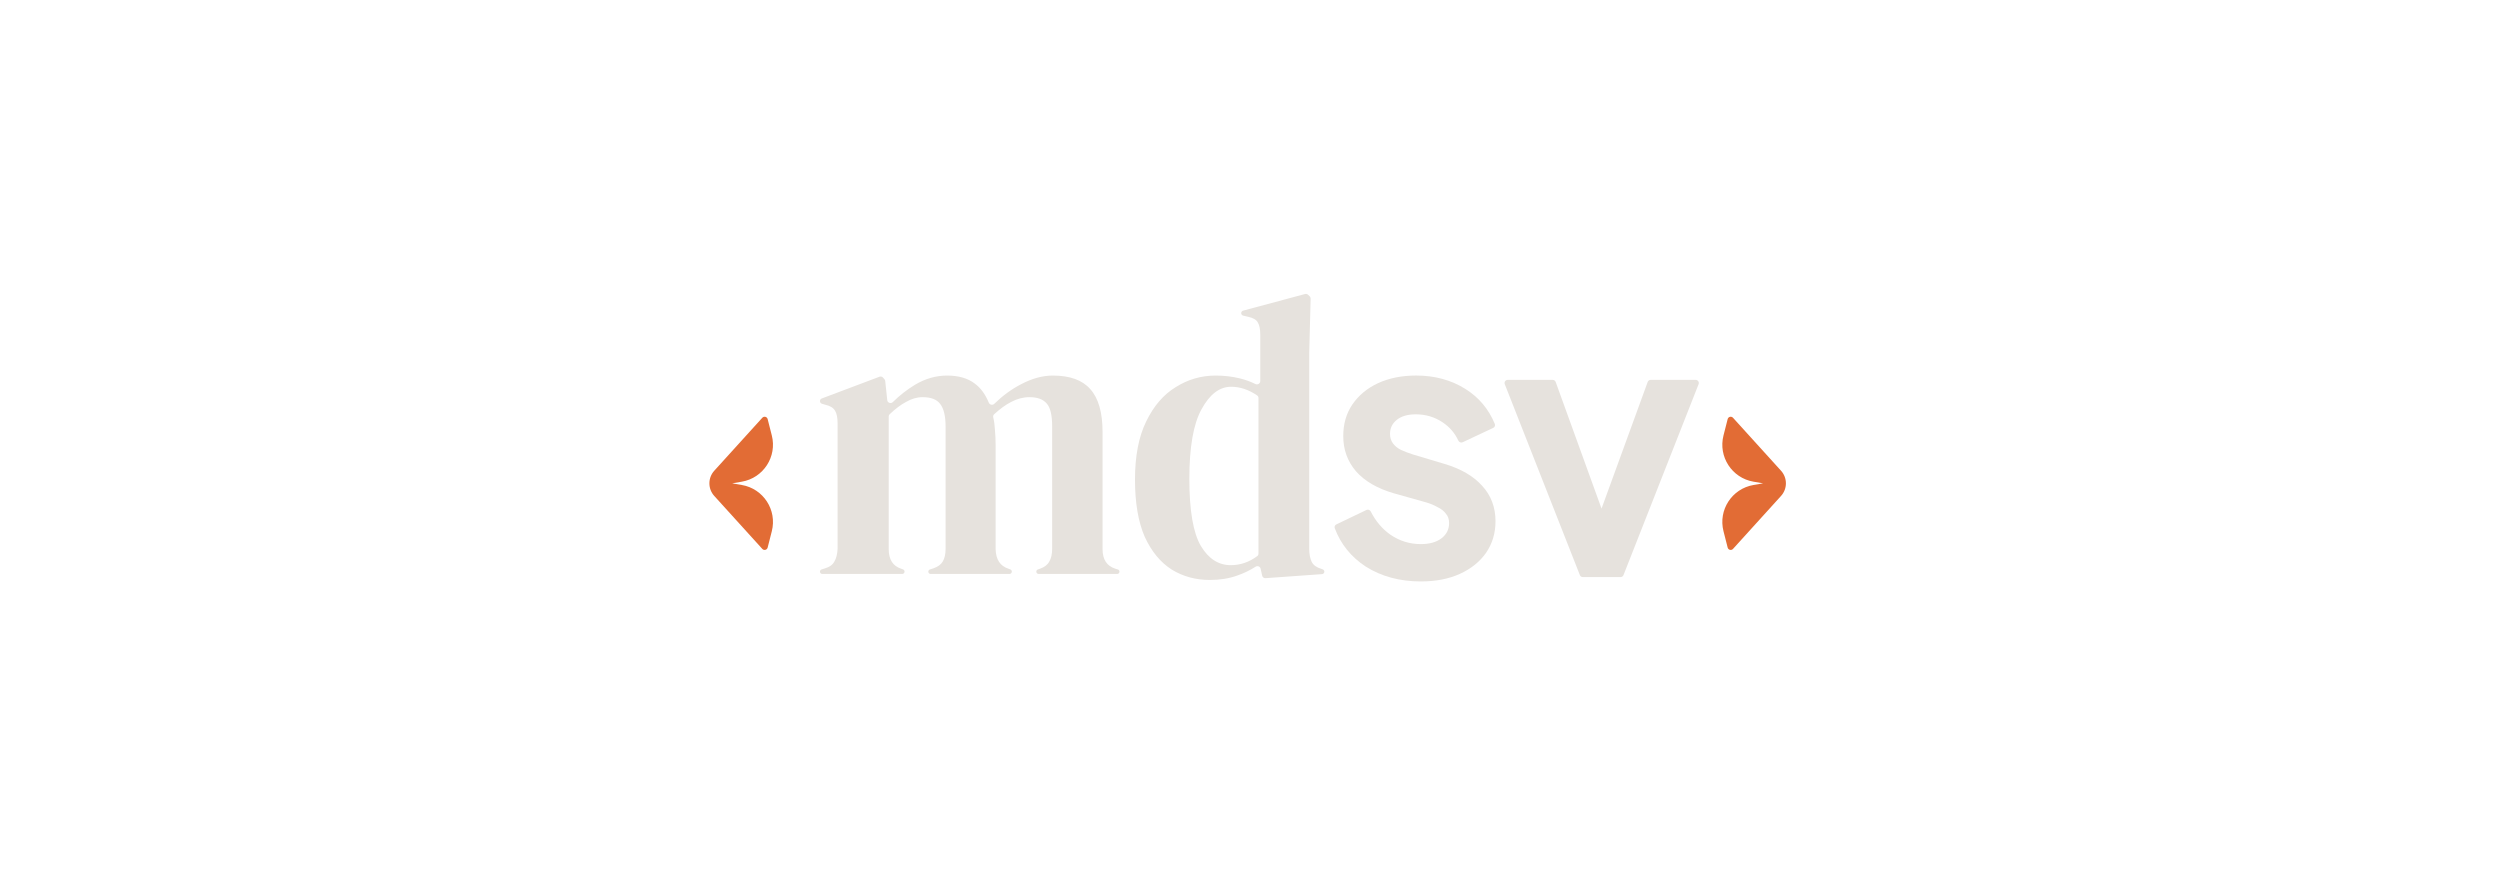
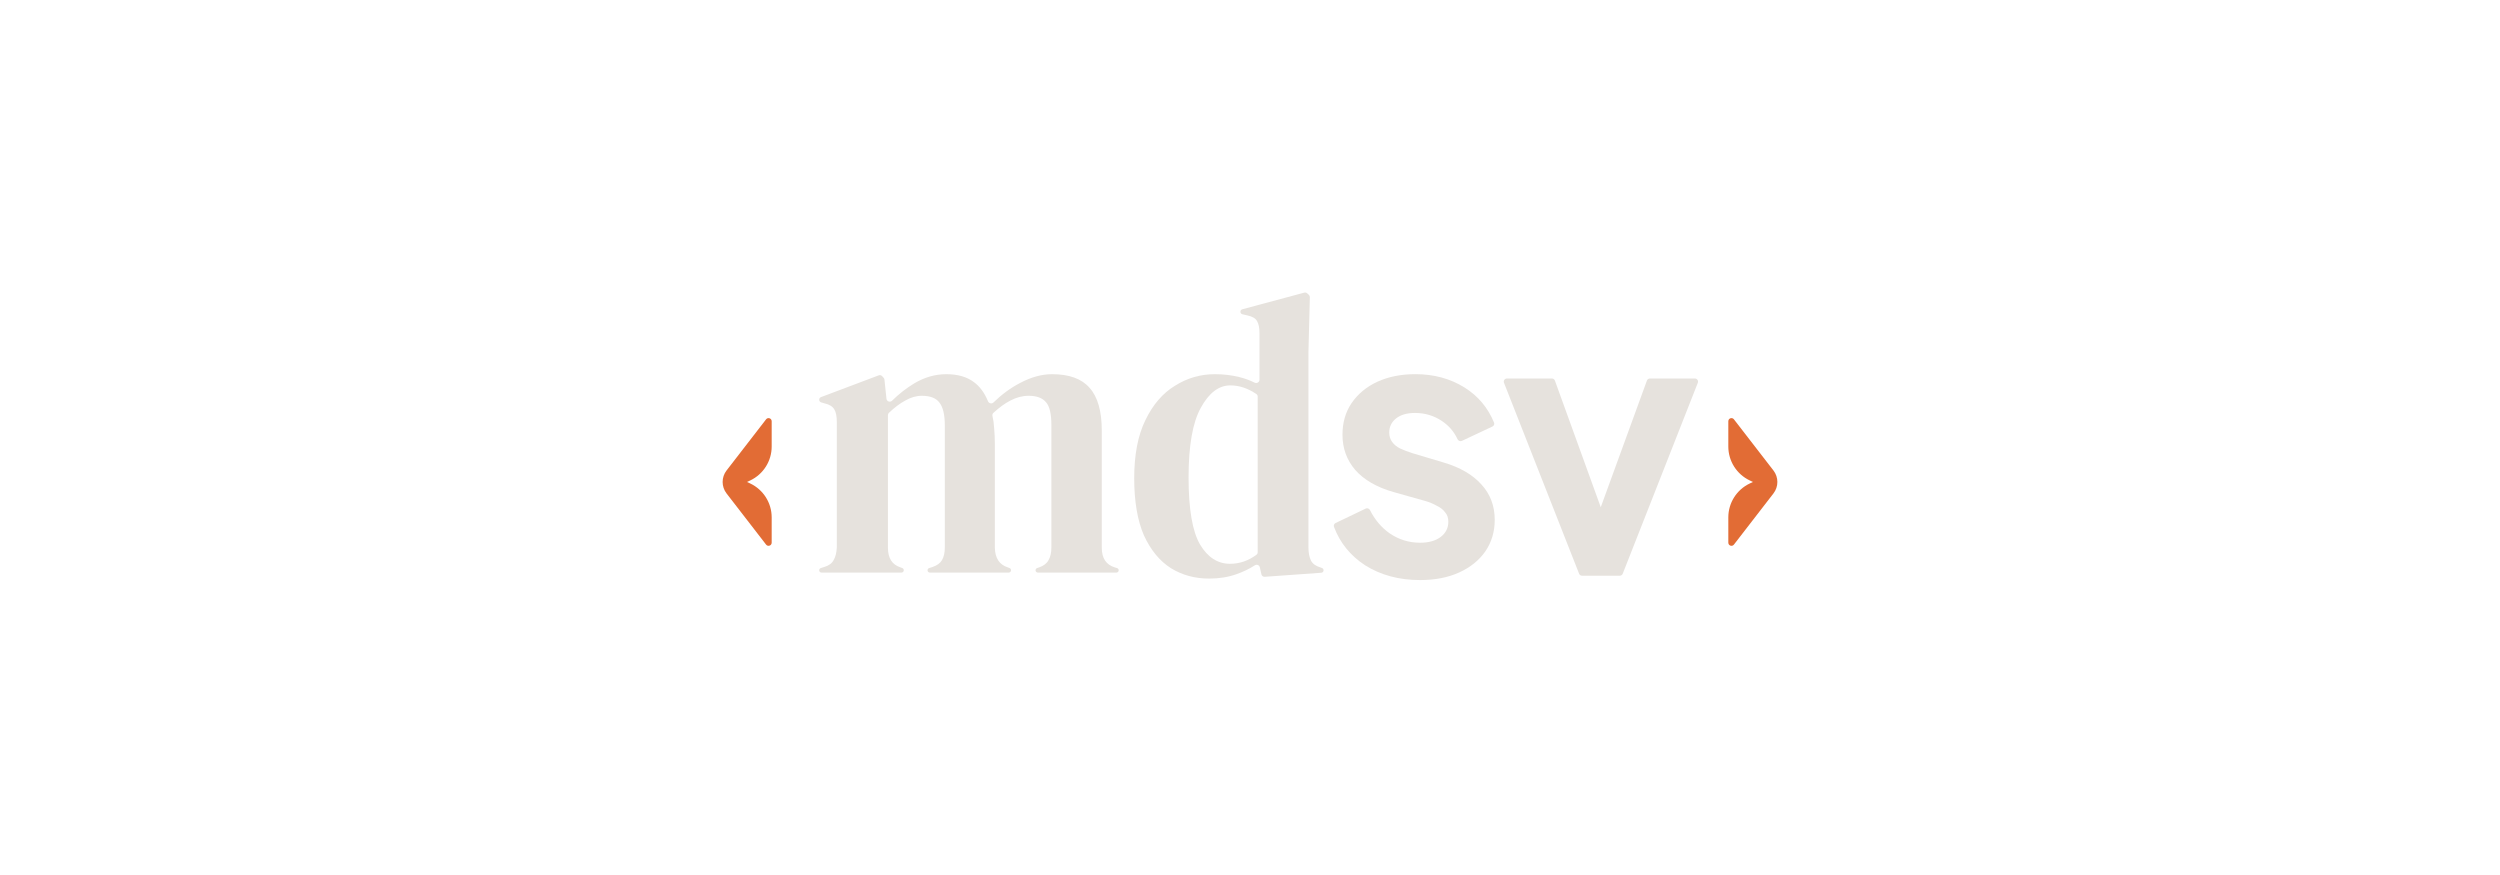
<svg xmlns="http://www.w3.org/2000/svg" width="800" height="280" viewBox="0 0 800 280" fill="none">
-   <path d="M387.157 185.588C382.626 185.588 378.556 184.479 374.946 182.26C371.337 179.956 368.457 176.457 366.306 171.764C364.233 166.985 363.196 160.884 363.196 153.46C363.196 145.951 364.386 139.764 366.767 134.9C369.148 129.951 372.297 126.281 376.213 123.892C380.13 121.417 384.393 120.18 389.001 120.18C391.689 120.18 394.261 120.479 396.719 121.076C398.531 121.516 400.196 122.119 401.716 122.884C402.417 123.237 403.285 122.749 403.285 121.964V107.124C403.285 105.332 403.017 104.009 402.479 103.156C402.018 102.303 400.981 101.705 399.369 101.364L397.813 101C397.442 100.913 397.18 100.582 397.18 100.201V100.201C397.18 99.83 397.429 99.505 397.787 99.409L417.618 94.082C417.947 93.993 418.299 94.079 418.551 94.308L419.075 94.784C419.29 94.98 419.409 95.259 419.402 95.55L418.953 113.012V175.604C418.953 177.311 419.221 178.719 419.759 179.828C420.297 180.852 421.295 181.577 422.754 182.004L423.278 182.198C423.586 182.312 423.791 182.606 423.791 182.936V182.936C423.791 183.348 423.472 183.691 423.06 183.72L404.95 185.015C404.457 185.05 404.012 184.719 403.903 184.237L403.392 181.966C403.233 181.261 402.4 180.949 401.793 181.342C400.031 182.48 398.071 183.426 395.913 184.18C393.301 185.119 390.383 185.588 387.157 185.588ZM393.839 180.852C396.912 180.852 399.741 179.884 402.327 177.947C402.571 177.764 402.709 177.474 402.709 177.169V127.348C402.709 127.026 402.556 126.723 402.29 126.542C399.581 124.69 396.802 123.764 393.954 123.764C390.268 123.764 387.119 126.153 384.508 130.932C381.897 135.625 380.591 143.049 380.591 153.204C380.591 163.359 381.82 170.527 384.277 174.708C386.735 178.804 389.922 180.852 393.839 180.852Z" fill="#E6E2DD" />
-   <path d="M263.124 183.668C262.716 183.668 262.385 183.337 262.385 182.929V182.929C262.385 182.607 262.594 182.322 262.901 182.224L263.998 181.876C265.457 181.449 266.455 180.724 266.993 179.7C267.607 178.676 267.953 177.311 268.03 175.604V135.54C268.03 133.663 267.761 132.297 267.223 131.444C266.686 130.505 265.649 129.865 264.113 129.524L263.022 129.201C262.644 129.089 262.385 128.742 262.385 128.348V128.348C262.385 127.977 262.614 127.646 262.961 127.515L281.445 120.549C281.831 120.404 282.266 120.51 282.541 120.816L283.019 121.347C283.16 121.504 283.248 121.701 283.27 121.911L283.921 128.06C284.013 128.921 285.091 129.277 285.706 128.667C287.848 126.545 290.212 124.698 292.798 123.124C296.1 121.161 299.518 120.18 303.051 120.18C306.737 120.18 309.694 121.033 311.921 122.74C313.8 124.108 315.297 126.145 316.411 128.85C316.699 129.55 317.623 129.756 318.165 129.228C320.824 126.633 323.658 124.556 326.667 122.996C330.199 121.119 333.617 120.18 336.919 120.18C342.372 120.18 346.366 121.631 348.9 124.532C351.511 127.433 352.817 131.999 352.817 138.228V175.732C352.817 179.06 354.199 181.151 356.964 182.004L357.71 182.23C358.02 182.324 358.231 182.609 358.231 182.933V182.933C358.231 183.339 357.902 183.668 357.497 183.668H332.364C331.953 183.668 331.62 183.335 331.62 182.924V182.924C331.62 182.604 331.825 182.32 332.129 182.218L332.772 182.004C334.231 181.492 335.23 180.724 335.767 179.7C336.382 178.676 336.689 177.311 336.689 175.604V136.436C336.689 132.852 336.113 130.42 334.961 129.14C333.809 127.775 331.966 127.092 329.431 127.092C327.435 127.092 325.476 127.604 323.556 128.628C321.845 129.5 320.033 130.813 318.123 132.568C317.849 132.819 317.746 133.203 317.834 133.564C318.127 134.768 318.306 136.067 318.372 137.46C318.526 139.081 318.603 140.788 318.603 142.58V175.732C318.679 179.06 320.062 181.151 322.75 182.004L323.294 182.206C323.59 182.315 323.787 182.598 323.787 182.913V182.913C323.787 183.33 323.449 183.668 323.032 183.668H297.799C297.391 183.668 297.06 183.337 297.06 182.929V182.929C297.06 182.607 297.269 182.322 297.576 182.224L298.673 181.876C300.132 181.364 301.131 180.639 301.668 179.7C302.283 178.676 302.59 177.311 302.59 175.604V136.564C302.59 133.151 302.014 130.719 300.862 129.268C299.787 127.817 297.905 127.092 295.217 127.092C293.451 127.092 291.684 127.604 289.918 128.628C288.244 129.517 286.502 130.828 284.691 132.559C284.496 132.745 284.388 133.004 284.388 133.273V175.732C284.388 179.06 285.732 181.151 288.42 182.004L288.964 182.206C289.26 182.315 289.457 182.598 289.457 182.913V182.913C289.457 183.33 289.119 183.668 288.702 183.668H263.124Z" fill="#E6E2DD" />
-   <path d="M506.491 184.668C506.08 184.668 505.711 184.417 505.561 184.034L481.523 122.93C481.265 122.274 481.749 121.564 482.454 121.564H496.873C497.294 121.564 497.67 121.828 497.813 122.223L515.069 169.871C515.305 170.523 514.822 171.212 514.128 171.212H510.835C510.141 171.212 509.658 170.522 509.895 169.87L527.262 122.222C527.406 121.827 527.782 121.564 528.202 121.564H542.622C543.327 121.564 543.811 122.274 543.553 122.93L519.515 184.034C519.365 184.417 518.996 184.668 518.585 184.668H506.491Z" fill="#E6E2DD" />
-   <path d="M454.665 186.06C447.937 186.06 442.06 184.475 437.033 181.304C432.337 178.222 429.033 174.131 427.122 169.031C426.945 168.557 427.168 168.032 427.623 167.813L437.274 163.185C437.779 162.943 438.382 163.163 438.635 163.663C440.215 166.784 442.311 169.262 444.921 171.096C447.86 173.107 451.108 174.112 454.665 174.112C457.449 174.112 459.653 173.493 461.277 172.256C462.901 171.019 463.713 169.395 463.713 167.384C463.713 166.147 463.365 165.141 462.669 164.368C462.05 163.517 461.161 162.821 460.001 162.28C458.918 161.661 457.72 161.159 456.405 160.772L446.081 157.872C440.745 156.325 436.685 153.967 433.901 150.796C431.194 147.625 429.841 143.875 429.841 139.544C429.841 135.677 430.808 132.313 432.741 129.452C434.752 126.513 437.497 124.232 440.977 122.608C444.534 120.984 448.594 120.172 453.157 120.172C459.112 120.172 464.37 121.603 468.933 124.464C473.241 127.165 476.377 130.901 478.341 135.67C478.539 136.152 478.314 136.698 477.843 136.92L468.055 141.52C467.528 141.768 466.904 141.512 466.659 140.983C465.551 138.584 463.873 136.635 461.625 135.136C459.073 133.435 456.212 132.584 453.041 132.584C450.489 132.584 448.478 133.164 447.009 134.324C445.54 135.484 444.805 136.992 444.805 138.848C444.805 140.008 445.114 141.013 445.733 141.864C446.352 142.715 447.202 143.411 448.285 143.952C449.445 144.493 450.76 144.996 452.229 145.46L462.321 148.476C467.502 150.023 471.485 152.343 474.269 155.436C477.13 158.529 478.561 162.319 478.561 166.804C478.561 170.593 477.556 173.957 475.545 176.896C473.534 179.757 470.75 182 467.193 183.624C463.636 185.248 459.46 186.06 454.665 186.06Z" fill="#E6E2DD" />
-   <path fill-rule="evenodd" clip-rule="evenodd" d="M564.195 154.668L561.11 155.199C554.211 156.386 549.789 163.203 551.517 169.987L552.851 175.225C553.048 175.998 554.026 176.241 554.561 175.65L569.934 158.699C572.008 156.412 572.008 152.924 569.934 150.637L554.561 133.686C554.026 133.095 553.048 133.338 552.851 134.111L551.517 139.349C549.789 146.133 554.211 152.95 561.11 154.137L564.195 154.668Z" fill="#E26C35" />
-   <path fill-rule="evenodd" clip-rule="evenodd" d="M234.302 154.668L237.387 155.199C244.286 156.386 248.708 163.203 246.98 169.987L245.646 175.225C245.449 175.998 244.471 176.241 243.936 175.65L228.563 158.699C226.489 156.412 226.489 152.924 228.563 150.637L243.936 133.686C244.471 133.095 245.449 133.338 245.646 134.111L246.98 139.349C248.708 146.133 244.286 152.95 237.387 154.137L234.302 154.668Z" fill="#E26C35" />
+   <path d="M386.909 185.148C382.378 185.148 378.307 184.039 374.698 181.82C371.088 179.516 368.208 176.017 366.058 171.324C363.984 166.545 362.947 160.444 362.947 153.02C362.947 145.511 364.138 139.324 366.519 134.46C368.899 129.511 372.048 125.841 375.965 123.452C379.882 120.977 384.144 119.74 388.752 119.74C391.44 119.74 394.013 120.039 396.471 120.636C398.282 121.076 399.948 121.679 401.468 122.444C402.168 122.797 403.037 122.309 403.037 121.524V106.684C403.037 104.892 402.768 103.569 402.231 102.716C401.77 101.863 400.733 101.265 399.12 100.924L397.565 100.56C397.194 100.473 396.931 100.142 396.931 99.761V99.761C396.931 99.39 397.181 99.065 397.539 98.969L417.37 93.642C417.699 93.553 418.05 93.638 418.302 93.868L418.826 94.344C419.041 94.54 419.161 94.819 419.153 95.11L418.704 112.572V175.164C418.704 176.871 418.973 178.279 419.511 179.388C420.048 180.412 421.047 181.137 422.506 181.564L423.029 181.758C423.338 181.872 423.543 182.166 423.543 182.496V182.496C423.543 182.908 423.224 183.251 422.812 183.28L404.701 184.575C404.208 184.61 403.763 184.279 403.655 183.797L403.144 181.526C402.985 180.821 402.151 180.509 401.544 180.902C399.782 182.04 397.822 182.986 395.664 183.74C393.053 184.679 390.135 185.148 386.909 185.148ZM393.591 180.412C396.664 180.412 399.493 179.444 402.078 177.507C402.322 177.324 402.461 177.034 402.461 176.729V126.908C402.461 126.586 402.307 126.283 402.042 126.102C399.333 124.25 396.554 123.324 393.706 123.324C390.019 123.324 386.871 125.713 384.259 130.492C381.648 135.185 380.343 142.609 380.343 152.764C380.343 162.919 381.571 170.087 384.029 174.268C386.487 178.364 389.674 180.412 393.591 180.412Z" fill="#E6E2DD" />
+   <path d="M262.876 183.228C262.468 183.228 262.137 182.897 262.137 182.489V182.489C262.137 182.167 262.345 181.882 262.652 181.784L263.749 181.436C265.209 181.009 266.207 180.284 266.745 179.26C267.359 178.236 267.705 176.871 267.781 175.164V135.1C267.781 133.223 267.513 131.857 266.975 131.004C266.437 130.065 265.401 129.425 263.865 129.084L262.774 128.761C262.396 128.649 262.137 128.302 262.137 127.908V127.908C262.137 127.537 262.366 127.206 262.713 127.075L281.197 120.109C281.582 119.964 282.017 120.07 282.293 120.376L282.771 120.907C282.912 121.064 283 121.261 283.022 121.471L283.673 127.62C283.764 128.481 284.843 128.837 285.458 128.227C287.599 126.105 289.963 124.258 292.549 122.684C295.852 120.721 299.269 119.74 302.802 119.74C306.489 119.74 309.445 120.593 311.673 122.3C313.552 123.668 315.049 125.705 316.163 128.41C316.451 129.11 317.375 129.316 317.916 128.788C320.576 126.193 323.41 124.116 326.418 122.556C329.951 120.679 333.369 119.74 336.671 119.74C342.124 119.74 346.117 121.191 348.652 124.092C351.263 126.993 352.569 131.559 352.569 137.788V175.292C352.569 178.62 353.951 180.711 356.716 181.564L357.461 181.79C357.771 181.884 357.983 182.169 357.983 182.493V182.493C357.983 182.899 357.654 183.228 357.248 183.228H332.116C331.705 183.228 331.372 182.895 331.372 182.484V182.484C331.372 182.164 331.577 181.88 331.88 181.778L332.524 181.564C333.983 181.052 334.981 180.284 335.519 179.26C336.133 178.236 336.441 176.871 336.441 175.164V135.996C336.441 132.412 335.865 129.98 334.713 128.7C333.561 127.335 331.717 126.652 329.183 126.652C327.186 126.652 325.228 127.164 323.308 128.188C321.596 129.06 319.785 130.373 317.875 132.128C317.601 132.379 317.498 132.763 317.586 133.124C317.878 134.328 318.058 135.627 318.124 137.02C318.277 138.641 318.354 140.348 318.354 142.14V175.292C318.431 178.62 319.813 180.711 322.501 181.564L323.046 181.766C323.342 181.875 323.538 182.158 323.538 182.473V182.473C323.538 182.89 323.2 183.228 322.783 183.228H297.551C297.143 183.228 296.812 182.897 296.812 182.489V182.489C296.812 182.167 297.02 181.882 297.327 181.784L298.425 181.436C299.884 180.924 300.882 180.199 301.42 179.26C302.034 178.236 302.341 176.871 302.341 175.164V136.124C302.341 132.711 301.765 130.279 300.613 128.828C299.538 127.377 297.657 126.652 294.969 126.652C293.202 126.652 291.436 127.164 289.669 128.188C287.996 129.077 286.254 130.388 284.442 132.119C284.248 132.305 284.14 132.564 284.14 132.833V175.292C284.14 178.62 285.484 180.711 288.172 181.564L288.716 181.766C289.012 181.875 289.209 182.158 289.209 182.473V182.473C289.209 182.89 288.871 183.228 288.454 183.228H262.876Z" fill="#E6E2DD" />
+   <path d="M506.243 184.228C505.832 184.228 505.463 183.977 505.312 183.594L481.275 122.49C481.017 121.834 481.501 121.124 482.206 121.124H496.624C497.045 121.124 497.421 121.388 497.565 121.783L514.82 169.431C515.056 170.083 514.573 170.772 513.88 170.772H510.587C509.892 170.772 509.409 170.082 509.647 169.43L527.014 121.782C527.158 121.387 527.533 121.124 527.954 121.124H542.374C543.079 121.124 543.562 121.834 543.304 122.49L519.267 183.594C519.117 183.977 518.747 184.228 518.336 184.228H506.243Z" fill="#E6E2DD" />
+   <path d="M454.417 185.62C447.689 185.62 441.811 184.035 436.785 180.864C432.089 177.782 428.785 173.691 426.874 168.591C426.696 168.117 426.919 167.592 427.375 167.373L437.026 162.745C437.53 162.503 438.133 162.723 438.386 163.223C439.967 166.344 442.062 168.822 444.673 170.656C447.611 172.667 450.859 173.672 454.417 173.672C457.201 173.672 459.405 173.053 461.029 171.816C462.653 170.579 463.465 168.955 463.465 166.944C463.465 165.707 463.117 164.701 462.421 163.928C461.802 163.077 460.913 162.381 459.753 161.84C458.67 161.221 457.471 160.719 456.157 160.332L445.833 157.432C440.497 155.885 436.437 153.527 433.653 150.356C430.946 147.185 429.593 143.435 429.593 139.104C429.593 135.237 430.559 131.873 432.493 129.012C434.503 126.073 437.249 123.792 440.729 122.168C444.286 120.544 448.346 119.732 452.909 119.732C458.863 119.732 464.122 121.163 468.685 124.024C472.992 126.725 476.128 130.461 478.092 135.23C478.29 135.712 478.066 136.258 477.595 136.48L467.807 141.08C467.279 141.328 466.655 141.072 466.411 140.543C465.303 138.144 463.625 136.195 461.377 134.696C458.825 132.995 455.963 132.144 452.793 132.144C450.241 132.144 448.23 132.724 446.761 133.884C445.291 135.044 444.557 136.552 444.557 138.408C444.557 139.568 444.866 140.573 445.485 141.424C446.103 142.275 446.954 142.971 448.037 143.512C449.197 144.053 450.511 144.556 451.981 145.02L462.073 148.036C467.254 149.583 471.237 151.903 474.021 154.996C476.882 158.089 478.313 161.879 478.313 166.364C478.313 170.153 477.307 173.517 475.297 176.456C473.286 179.317 470.502 181.56 466.945 183.184C463.387 184.808 459.211 185.62 454.417 185.62Z" fill="#E6E2DD" />
+   <path fill-rule="evenodd" clip-rule="evenodd" d="M560.946 154.228L559.926 154.711C555.735 156.696 553.062 160.919 553.062 165.556V173.659C553.062 174.613 554.27 175.026 554.854 174.271L567.506 157.897C569.175 155.736 569.175 152.72 567.506 150.559L554.854 134.185C554.27 133.43 553.062 133.843 553.062 134.797L553.062 142.9C553.062 147.537 555.735 151.76 559.926 153.745L560.946 154.228Z" fill="#E26C35" />
+   <path fill-rule="evenodd" clip-rule="evenodd" d="M239.054 154.228L240.074 154.711C244.265 156.696 246.938 160.919 246.938 165.556V173.659C246.938 174.613 245.73 175.026 245.146 174.271L232.494 157.897C230.825 155.736 230.825 152.72 232.494 150.559L245.146 134.185C245.73 133.43 246.938 133.843 246.938 134.797L246.938 142.9C246.938 147.537 244.265 151.76 240.074 153.745L239.054 154.228Z" fill="#E26C35" />
</svg>
